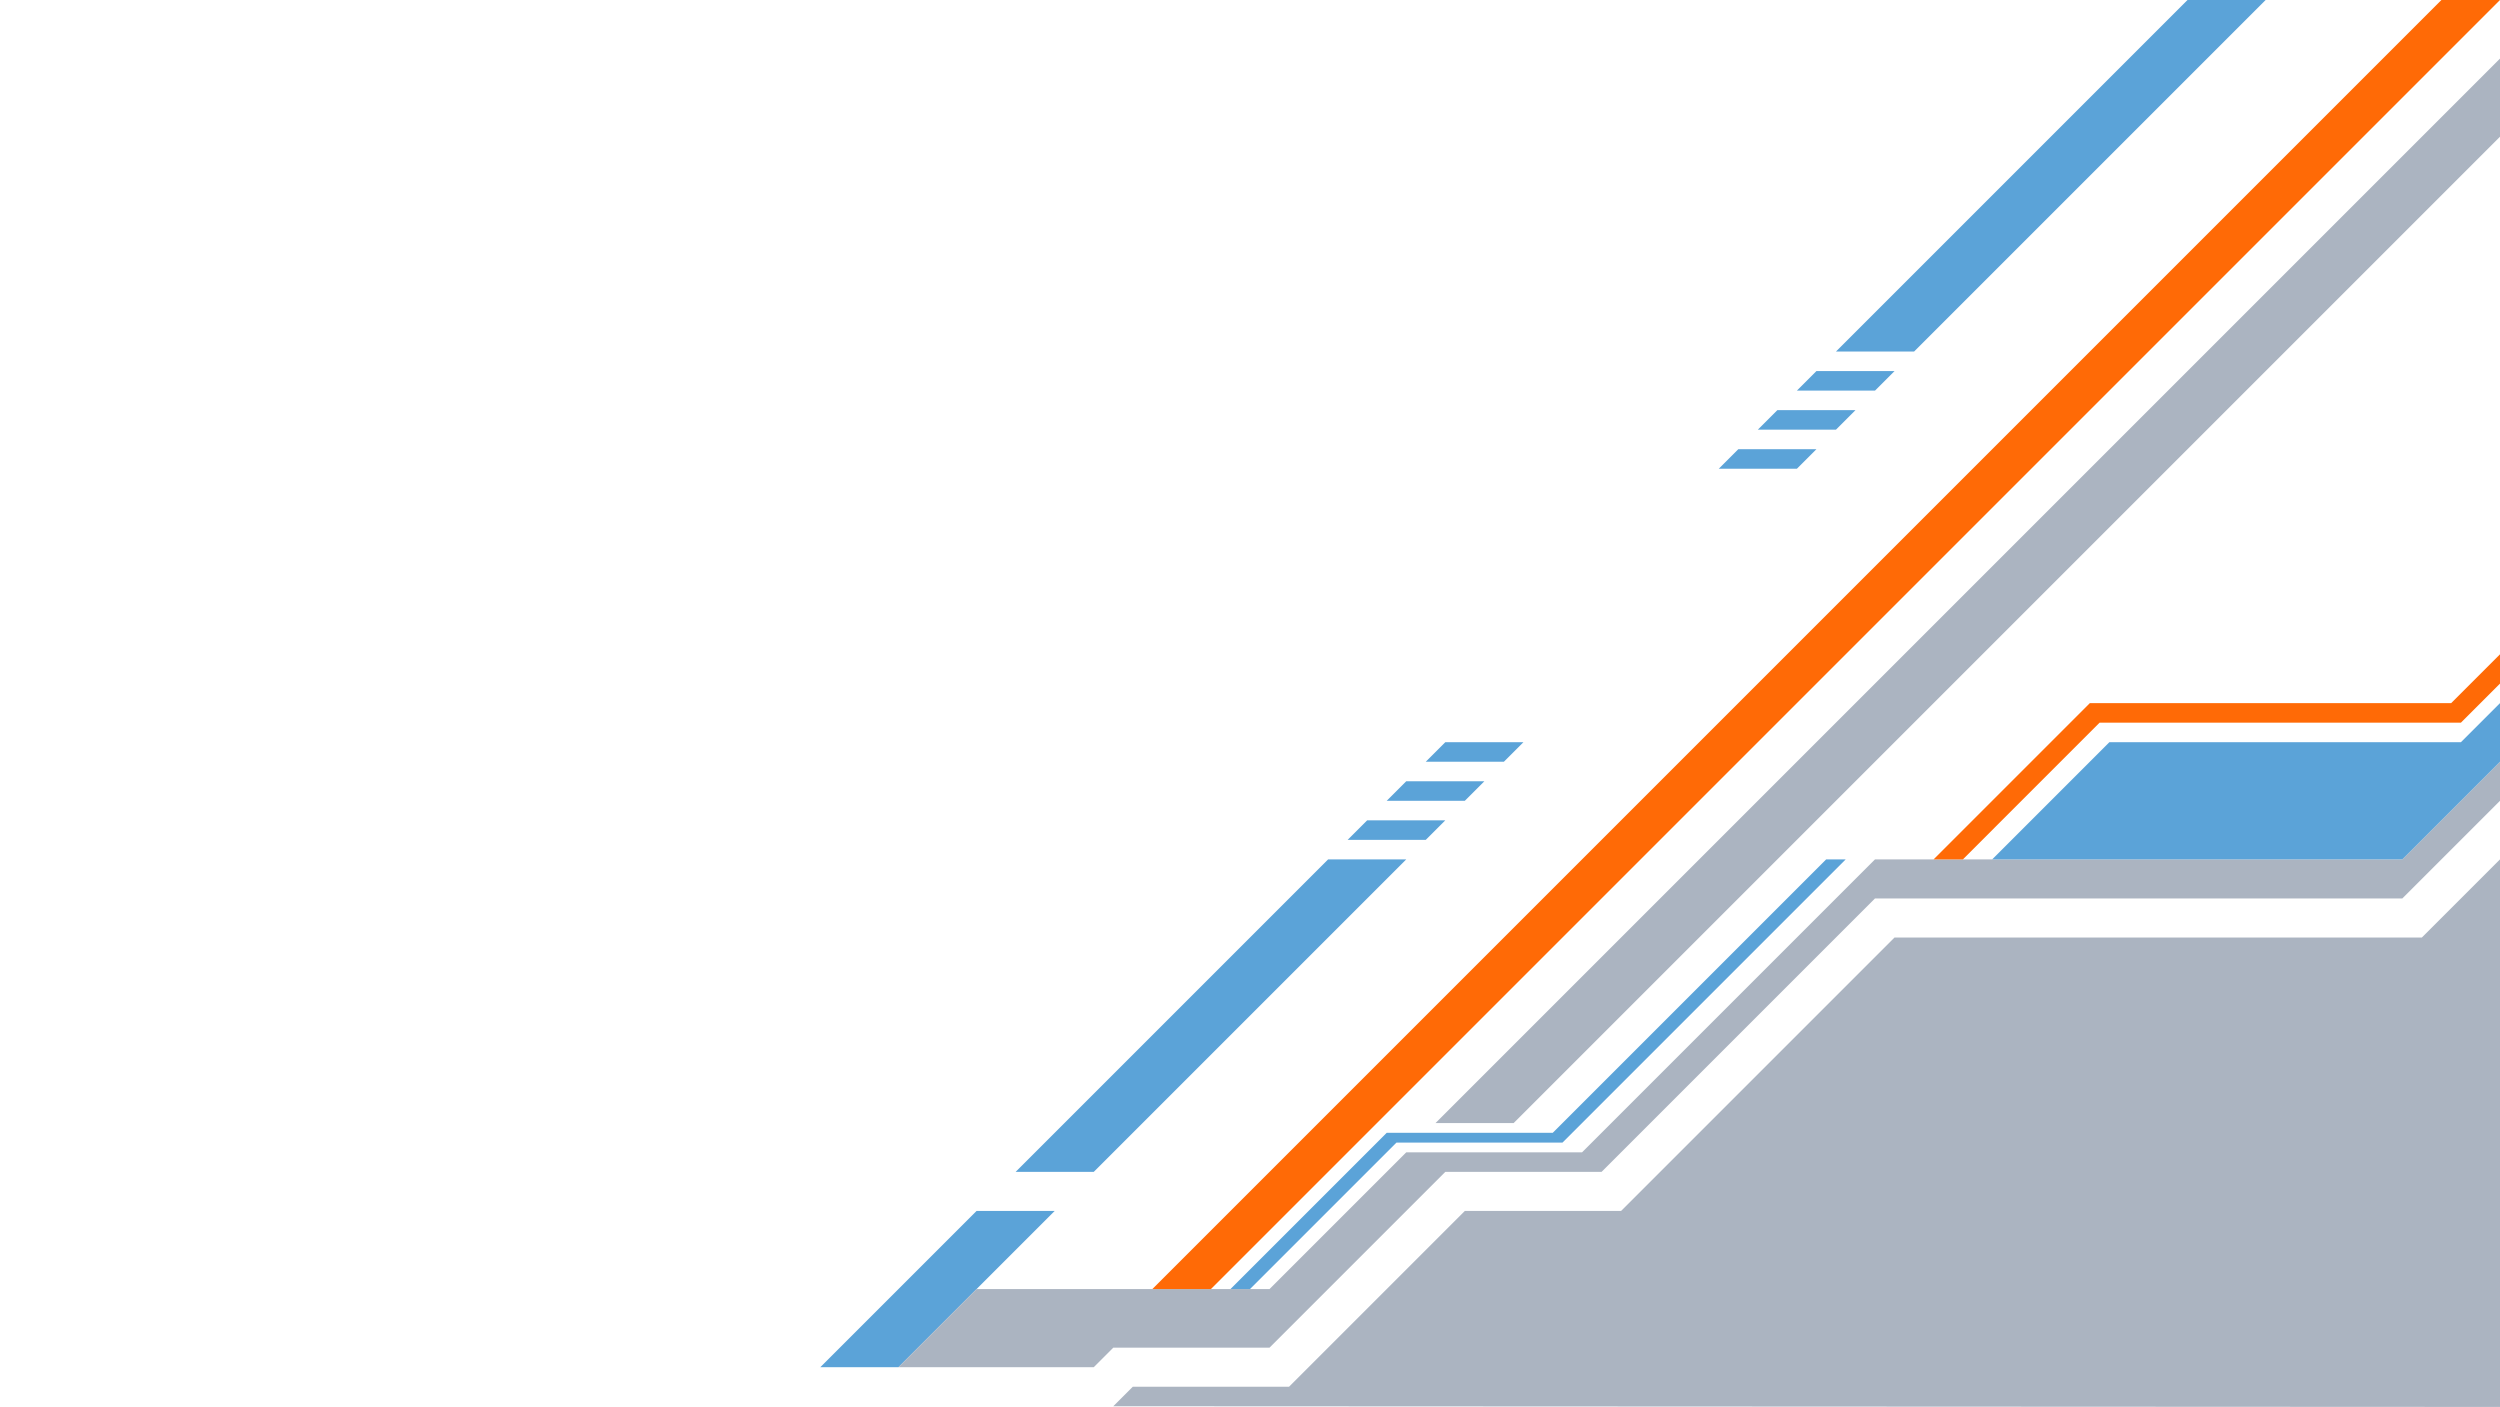
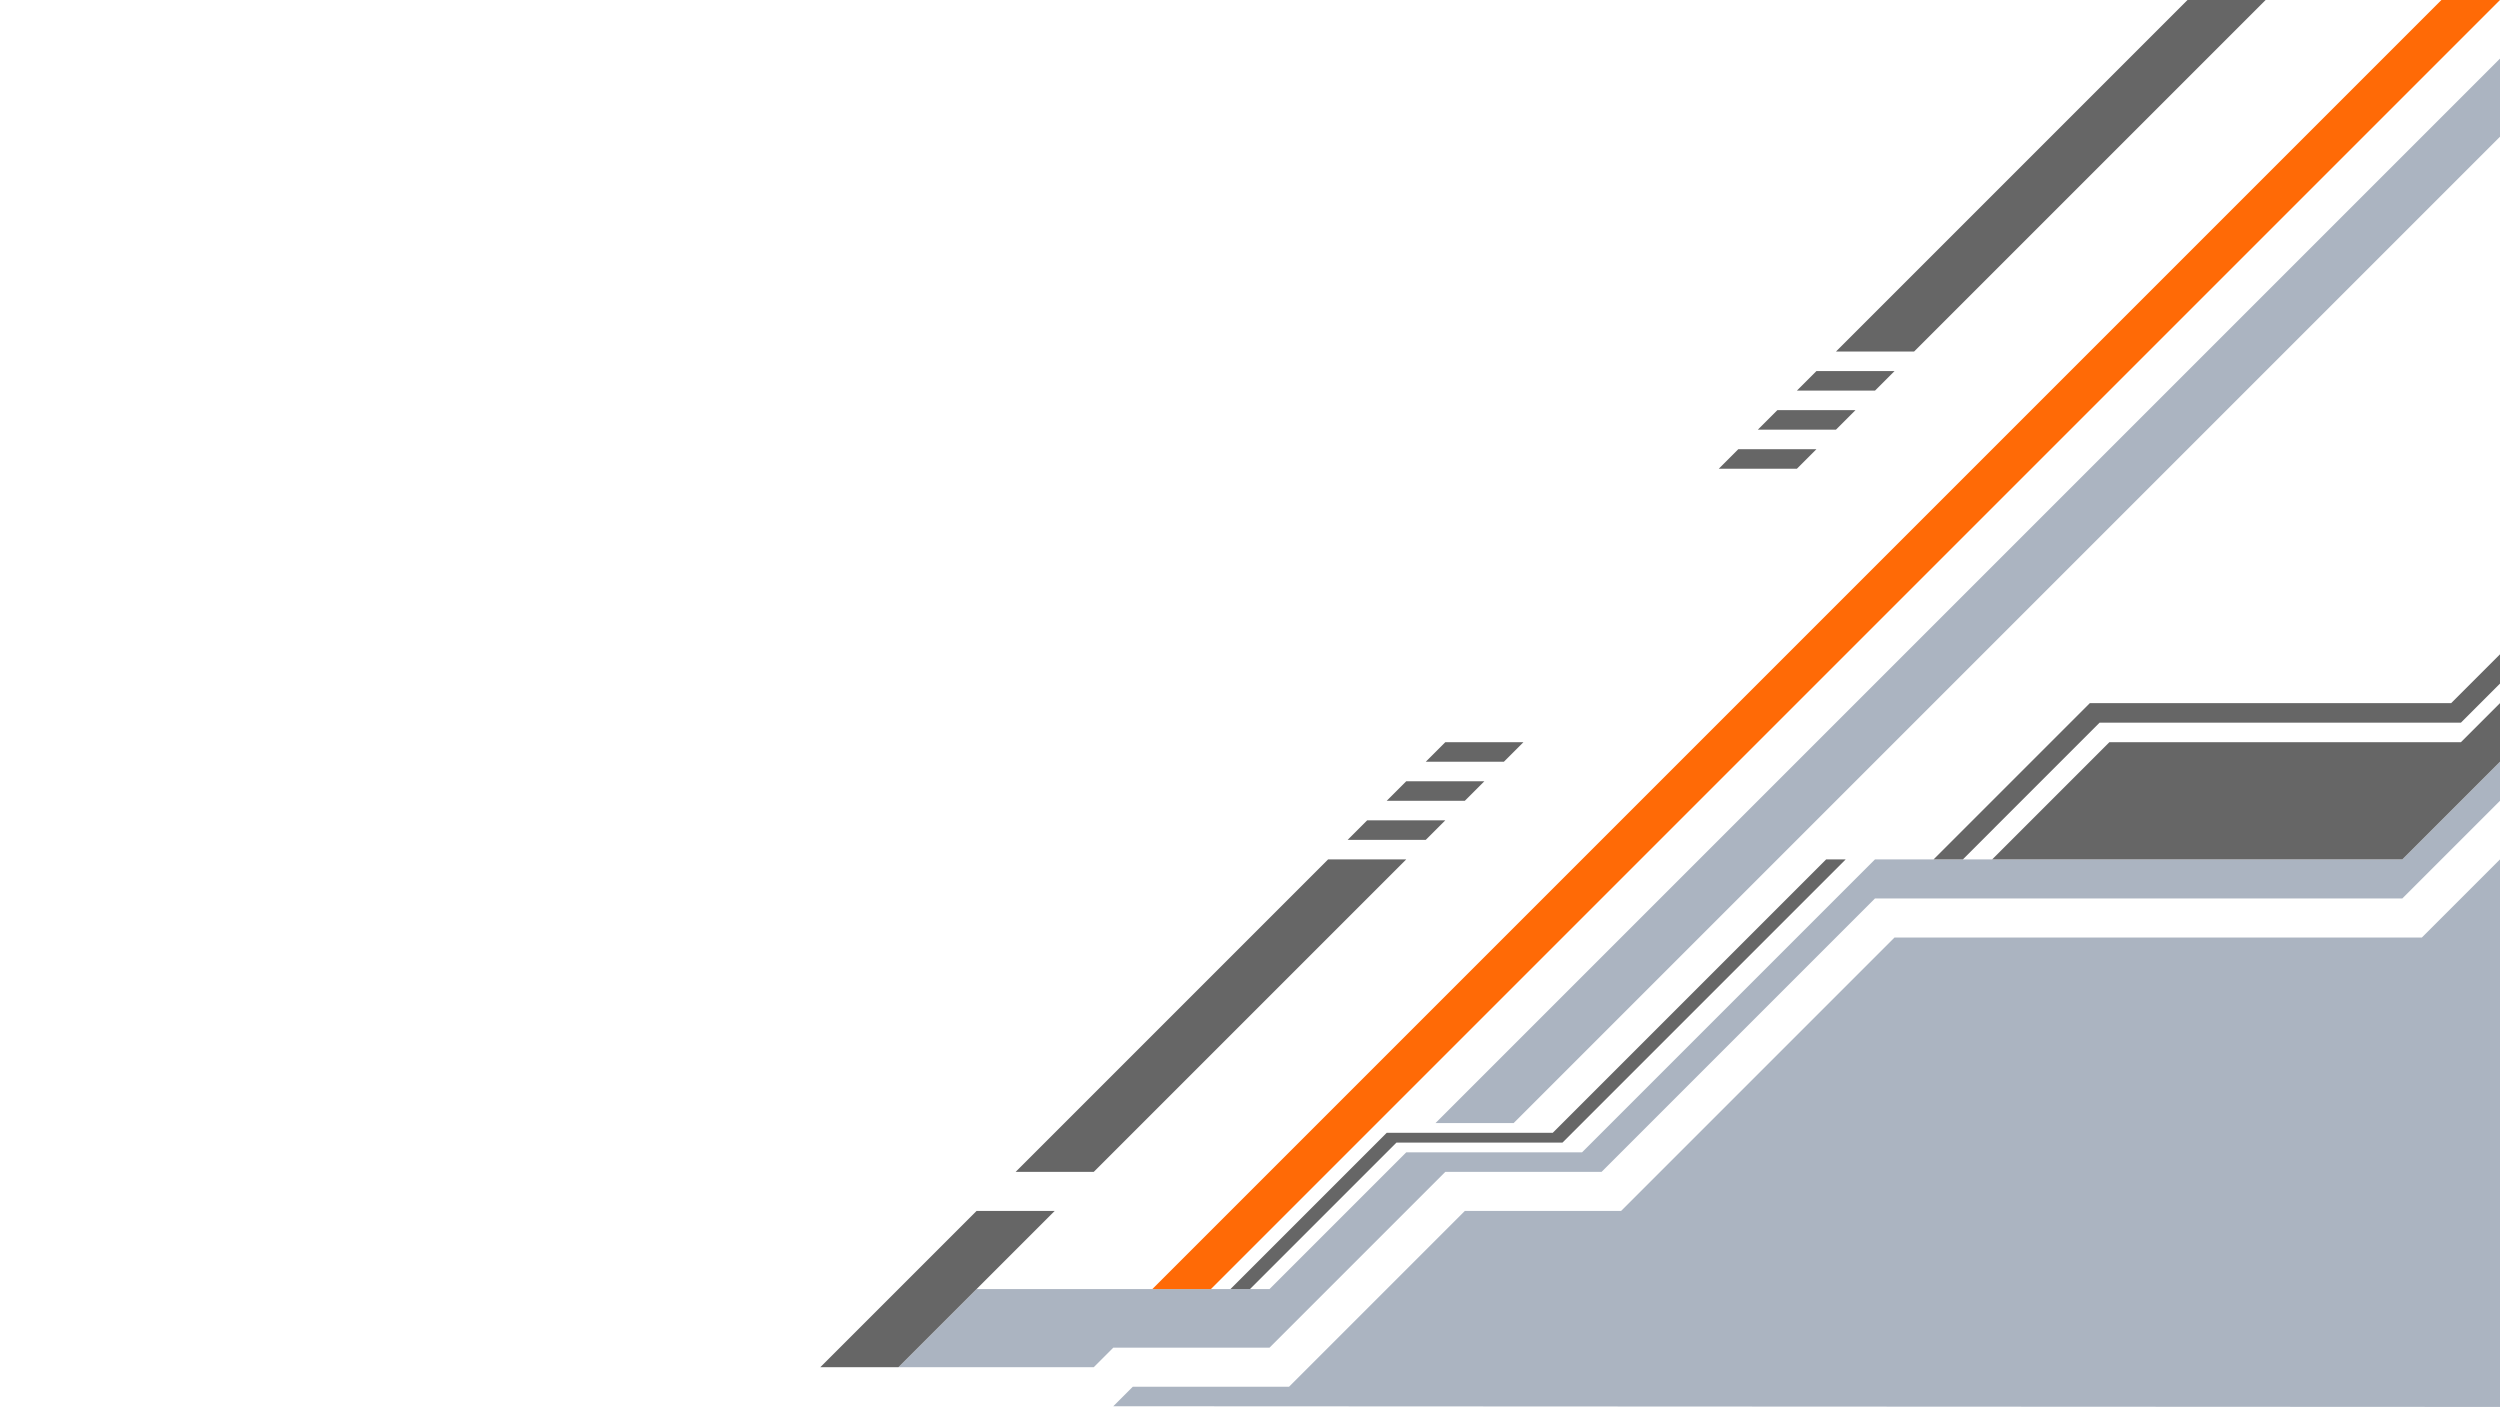
<svg xmlns="http://www.w3.org/2000/svg" width="2560" height="1440" viewBox="0 0 677.333 381" version="1.1" id="svg1" xml:space="preserve">
  <defs id="defs1" />
-   <g id="layer3" style="display:inline">
-     <path style="display:inline;fill:#5ba3d8;fill-opacity:1;stroke-width:0.265" d="m -386.821,174.36 42.333,-42.333 h 21.167 l -42.333,42.333 z" id="path1" transform="translate(609.0708,196.0562)" />
-     <path style="display:inline;fill:#abb4c1;fill-opacity:1;stroke-width:0.265" d="m 243.417,370.417 21.167,-21.167 h 79.375 l 37.042,-37.042 h 47.625 l 79.375,-79.375 h 142.875 l 26.458,-26.458 v 10.583 l -26.458,26.458 H 508 l -74.083,74.083 h -42.333 l -47.625,47.625 h -42.333 l -5.292,5.292 z" id="path2" />
-     <path style="display:inline;fill:#abb4c1;fill-opacity:1;stroke-width:0.265" d="m 301.625,381 5.292,-5.292 h 42.333 l 47.625,-47.625 h 42.333 l 74.083,-74.083 h 142.875 l 21.167,-21.167 0.076,148.353 z" id="path3" />
-     <path style="display:inline;fill:#5ba3d8;fill-opacity:1;stroke-width:0.265" d="m 375.708,306.917 h 44.979 l 74.083,-74.083 h 5.292 l -76.729,76.729 -44.979,-3e-5 -39.688,39.688 h -5.292 z" id="path4" />
-     <path style="display:inline;fill:#5ba3d8;fill-opacity:1;stroke-width:0.265" d="m 539.75,232.833 31.75,-31.75 h 95.25 l 10.583,-10.583 v 15.875 l -26.458,26.458 z" id="path5" />
-     <path style="display:inline;fill:#ff6a06;fill-opacity:1;stroke-width:0.265" d="m 523.875,232.833 42.333,-42.333 h 97.896 l 13.229,-13.229 v 7.938 l -10.583,10.583 h -97.896 l -37.042,37.042 z" id="path6" />
-     <path style="display:inline;fill:#5ba3d8;fill-opacity:1;stroke-width:0.265" d="m 275.167,317.5 84.667,-84.667 h 21.167 l -84.667,84.667 z" id="path7" />
-     <path style="display:inline;fill:#5ba3d8;fill-opacity:1;stroke-width:0.265" d="m 365.125,227.542 5.292,-5.292 h 21.167 l -5.292,5.292 z" id="path8" />
-     <path style="display:inline;fill:#5ba3d8;fill-opacity:1;stroke-width:0.265" d="m 375.708,216.958 5.292,-5.292 h 21.167 l -5.292,5.292 z" id="path9" />
-     <path style="display:inline;fill:#5ba3d8;fill-opacity:1;stroke-width:0.265" d="m 386.292,206.375 5.292,-5.292 h 21.167 l -5.292,5.292 z" id="path10" />
-     <path style="display:inline;fill:#5ba3d8;fill-opacity:1;stroke-width:0.265" d="m 465.667,127 5.292,-5.292 h 21.167 L 486.833,127 Z" id="path11" />
-     <path style="display:inline;fill:#5ba3d8;fill-opacity:1;stroke-width:0.265" d="m 476.25,116.417 5.292,-5.292 h 21.167 l -5.292,5.292 z" id="path12" />
-     <path style="display:inline;fill:#5ba3d8;fill-opacity:1;stroke-width:0.265" d="m 486.833,105.833 5.292,-5.292 h 21.167 l -5.292,5.292 z" id="path13" />
-     <path style="display:inline;fill:#5ba3d8;fill-opacity:1;stroke-width:0.265" d="M 497.417,95.25 592.667,0 h 21.167 l -95.25,95.25 z" id="path14" />
-     <path style="display:inline;fill:#ff6a06;fill-opacity:1;stroke-width:0.265" d="M 312.208,349.25 661.458,0 h 15.875 L 328.083,349.25 Z" id="path15" />
-     <path style="display:inline;fill:#abb4c1;fill-opacity:1;stroke-width:0.265" d="M 388.937,304.271 677.333,15.875 V 37.042 L 410.104,304.271 Z" id="path16" />
+   <path style="display:inline;fill:#abb4c1;fill-opacity:1;stroke-width:0.265" d="m 243.417,370.417 21.167,-21.167 h 79.375 l 37.042,-37.042 h 47.625 l 79.375,-79.375 h 142.875 l 26.458,-26.458 v 10.583 l -26.458,26.458 H 508 l -74.083,74.083 h -42.333 l -47.625,47.625 h -42.333 l -5.292,5.292 z" id="path2" />
+   <path style="display:inline;fill:#abb4c1;fill-opacity:1;stroke-width:0.265" d="m 301.625,381 5.292,-5.292 h 42.333 l 47.625,-47.625 h 42.333 l 74.083,-74.083 h 142.875 l 21.167,-21.167 0.076,148.353 z" id="path3" />
+   <path style="display:inline;fill:#666666;fill-opacity:1;stroke-width:0.265" d="m 375.708,306.917 h 44.979 l 74.083,-74.083 h 5.292 l -76.729,76.729 -44.979,-3e-5 -39.688,39.688 h -5.292 z" id="path4" />
+   <path style="display:inline;fill:#666666;fill-opacity:1;stroke-width:0.265" d="m 539.75,232.833 31.75,-31.75 h 95.25 l 10.583,-10.583 v 15.875 l -26.458,26.458 z" id="path5" />
+   <path style="display:inline;fill:#666666;fill-opacity:1;stroke-width:0.265" d="m 523.875,232.833 42.333,-42.333 h 97.896 l 13.229,-13.229 v 7.938 l -10.583,10.583 h -97.896 l -37.042,37.042 z" id="path6" />
+   <g id="g1" style="fill:#666666;fill-opacity:1">
+     <path style="display:inline;fill:#666666;fill-opacity:1;stroke-width:0.265" d="m 222.25,370.417 42.333,-42.333 h 21.167 l -42.333,42.333 z" id="path1" />
+     <path style="display:inline;fill:#666666;fill-opacity:1;stroke-width:0.265" d="m 275.167,317.5 84.667,-84.667 h 21.167 l -84.667,84.667 z" id="path7" />
+     <path style="display:inline;fill:#666666;fill-opacity:1;stroke-width:0.265" d="m 365.125,227.542 5.292,-5.292 h 21.167 l -5.292,5.292 z" id="path8" />
+     <path style="display:inline;fill:#666666;fill-opacity:1;stroke-width:0.265" d="m 375.708,216.958 5.292,-5.292 h 21.167 l -5.292,5.292 z" id="path9" />
+     <path style="display:inline;fill:#666666;fill-opacity:1;stroke-width:0.265" d="m 386.292,206.375 5.292,-5.292 h 21.167 l -5.292,5.292 z" id="path10" />
+     <path style="display:inline;fill:#666666;fill-opacity:1;stroke-width:0.265" d="m 465.667,127 5.292,-5.292 h 21.167 L 486.833,127 Z" id="path11" />
+     <path style="display:inline;fill:#666666;fill-opacity:1;stroke-width:0.265" d="m 476.25,116.417 5.292,-5.292 h 21.167 l -5.292,5.292 z" id="path12" />
+     <path style="display:inline;fill:#666666;fill-opacity:1;stroke-width:0.265" d="m 486.833,105.833 5.292,-5.292 h 21.167 l -5.292,5.292 z" id="path13" />
+     <path style="display:inline;fill:#666666;fill-opacity:1;stroke-width:0.265" d="M 497.417,95.25 592.667,0 h 21.167 l -95.25,95.25 z" id="path14" />
  </g>
+   <path style="display:inline;fill:#ff6a06;fill-opacity:1;stroke-width:0.265" d="M 312.208,349.25 661.458,0 h 15.875 L 328.083,349.25 Z" id="path15" />
+   <path style="display:inline;fill:#abb4c1;fill-opacity:1;stroke-width:0.265" d="M 388.937,304.271 677.333,15.875 V 37.042 L 410.104,304.271 Z" id="path16" />
</svg>
